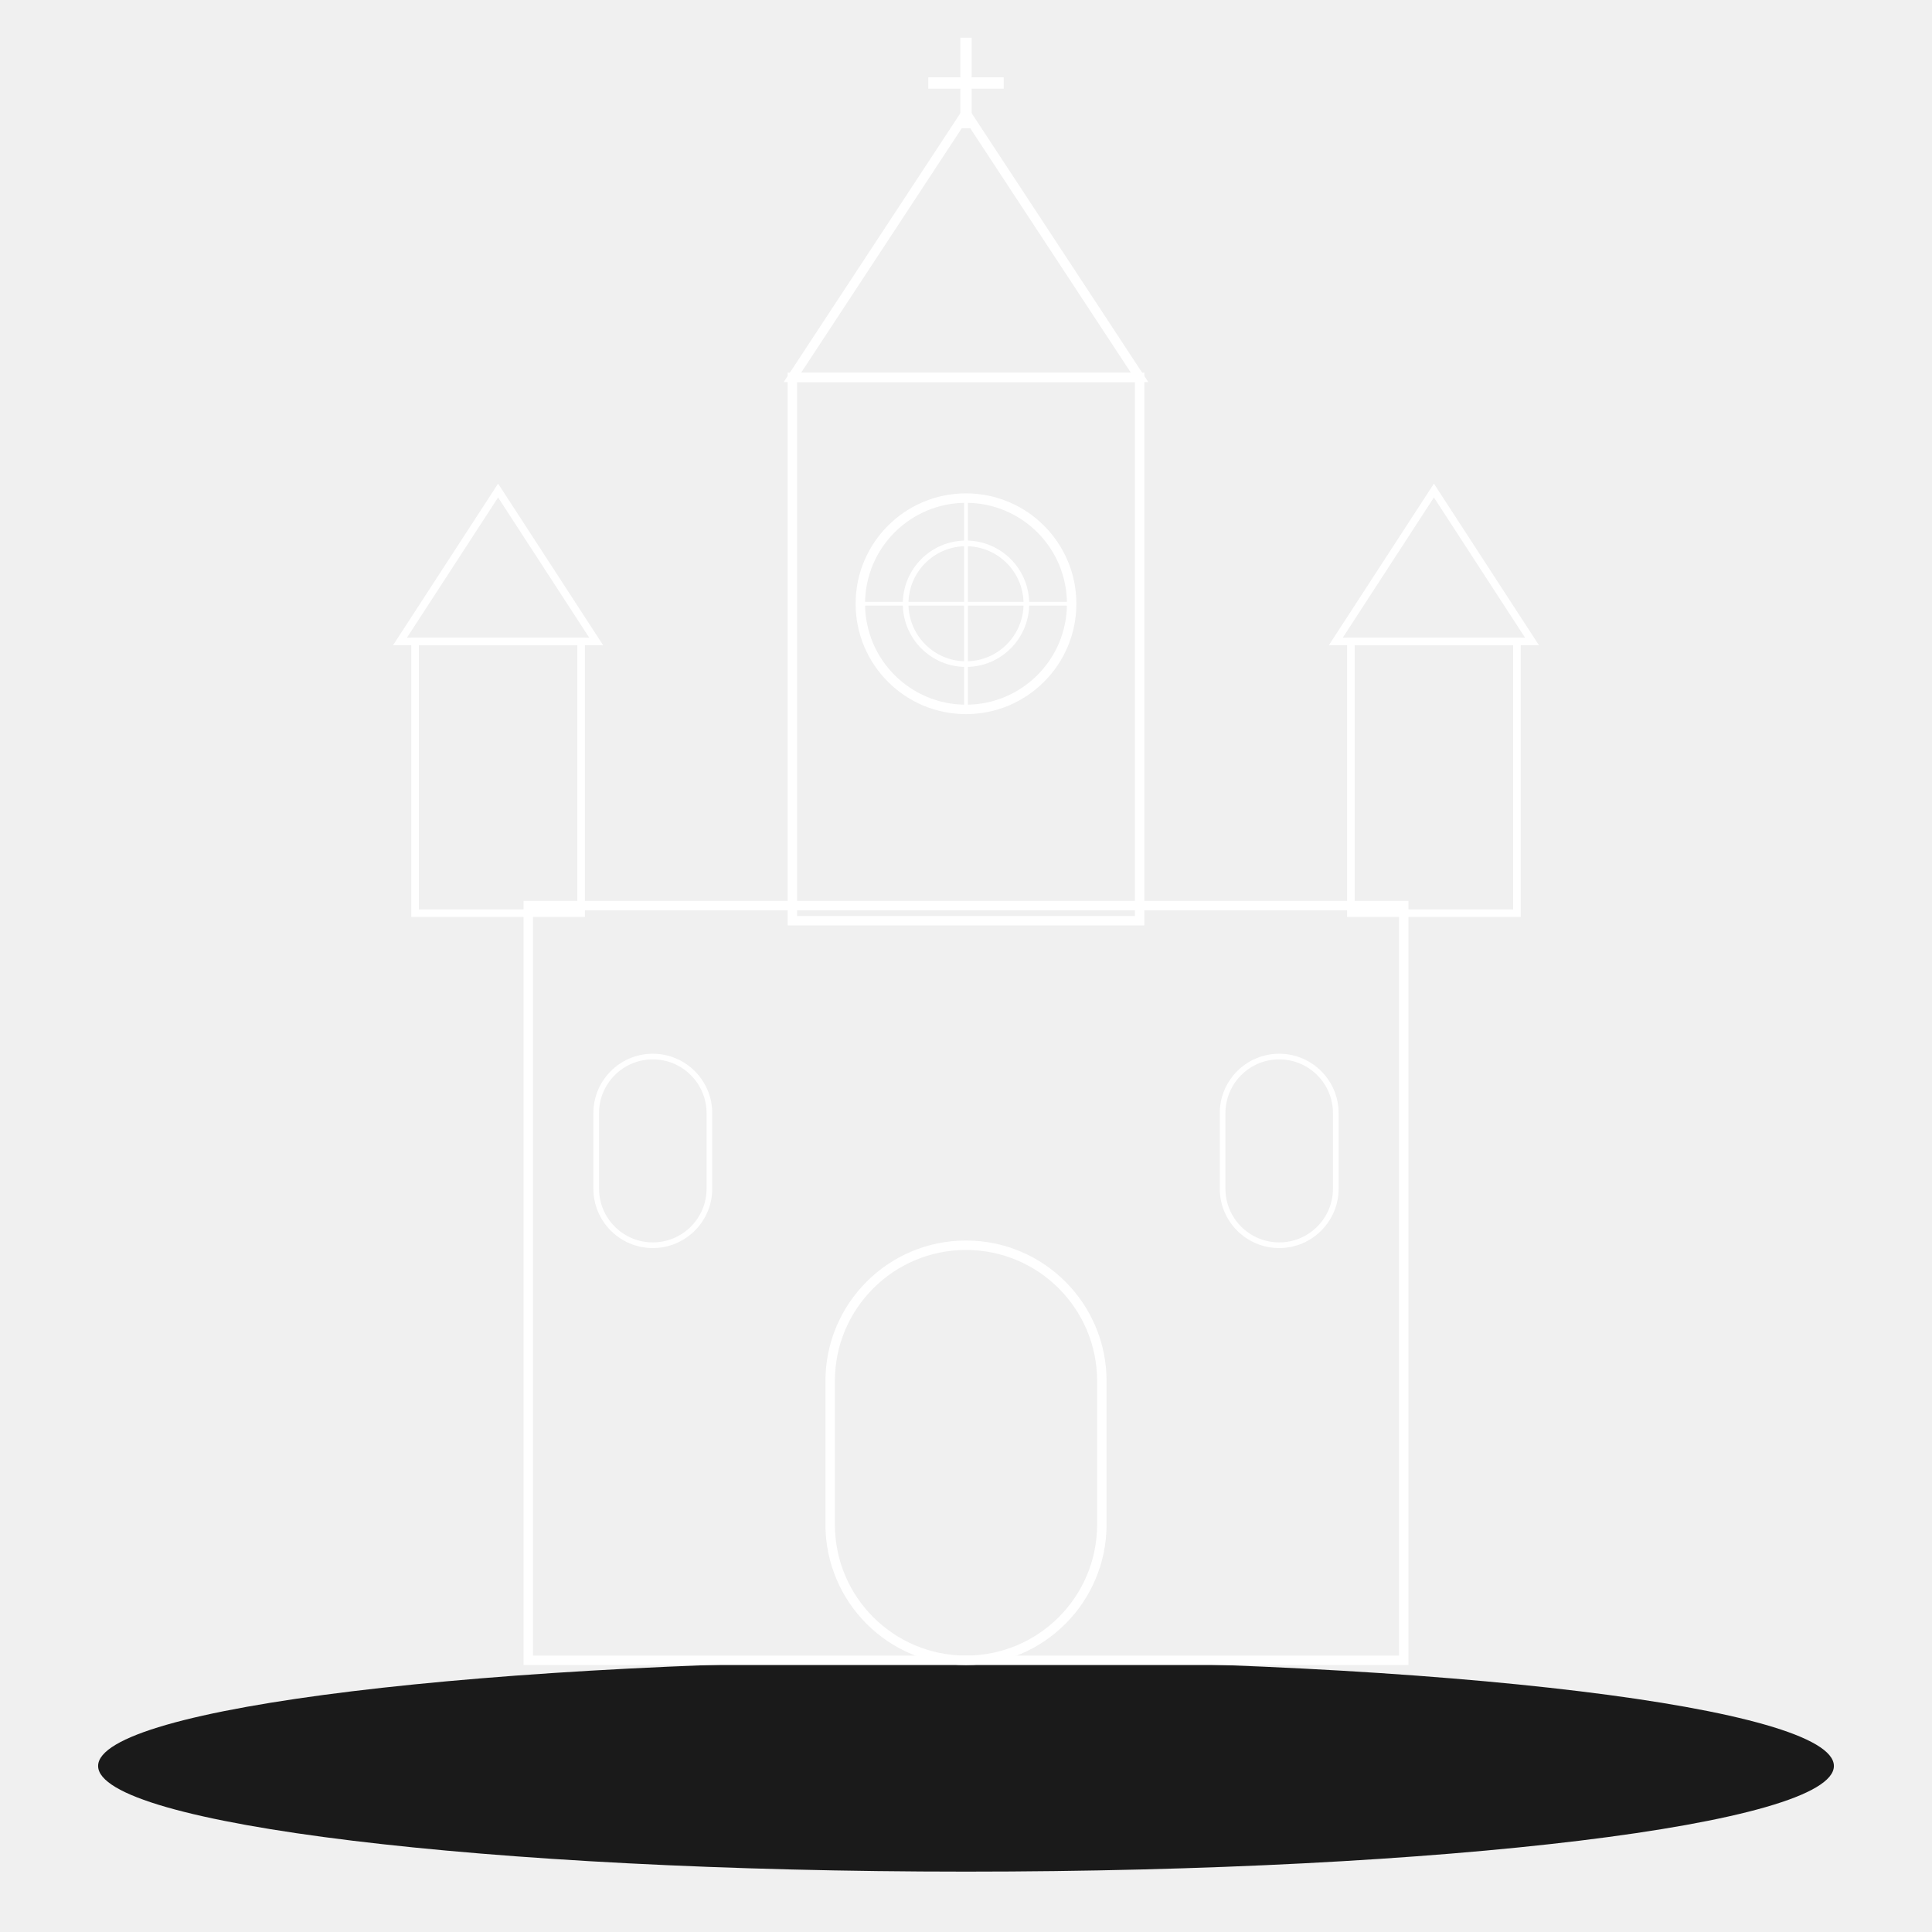
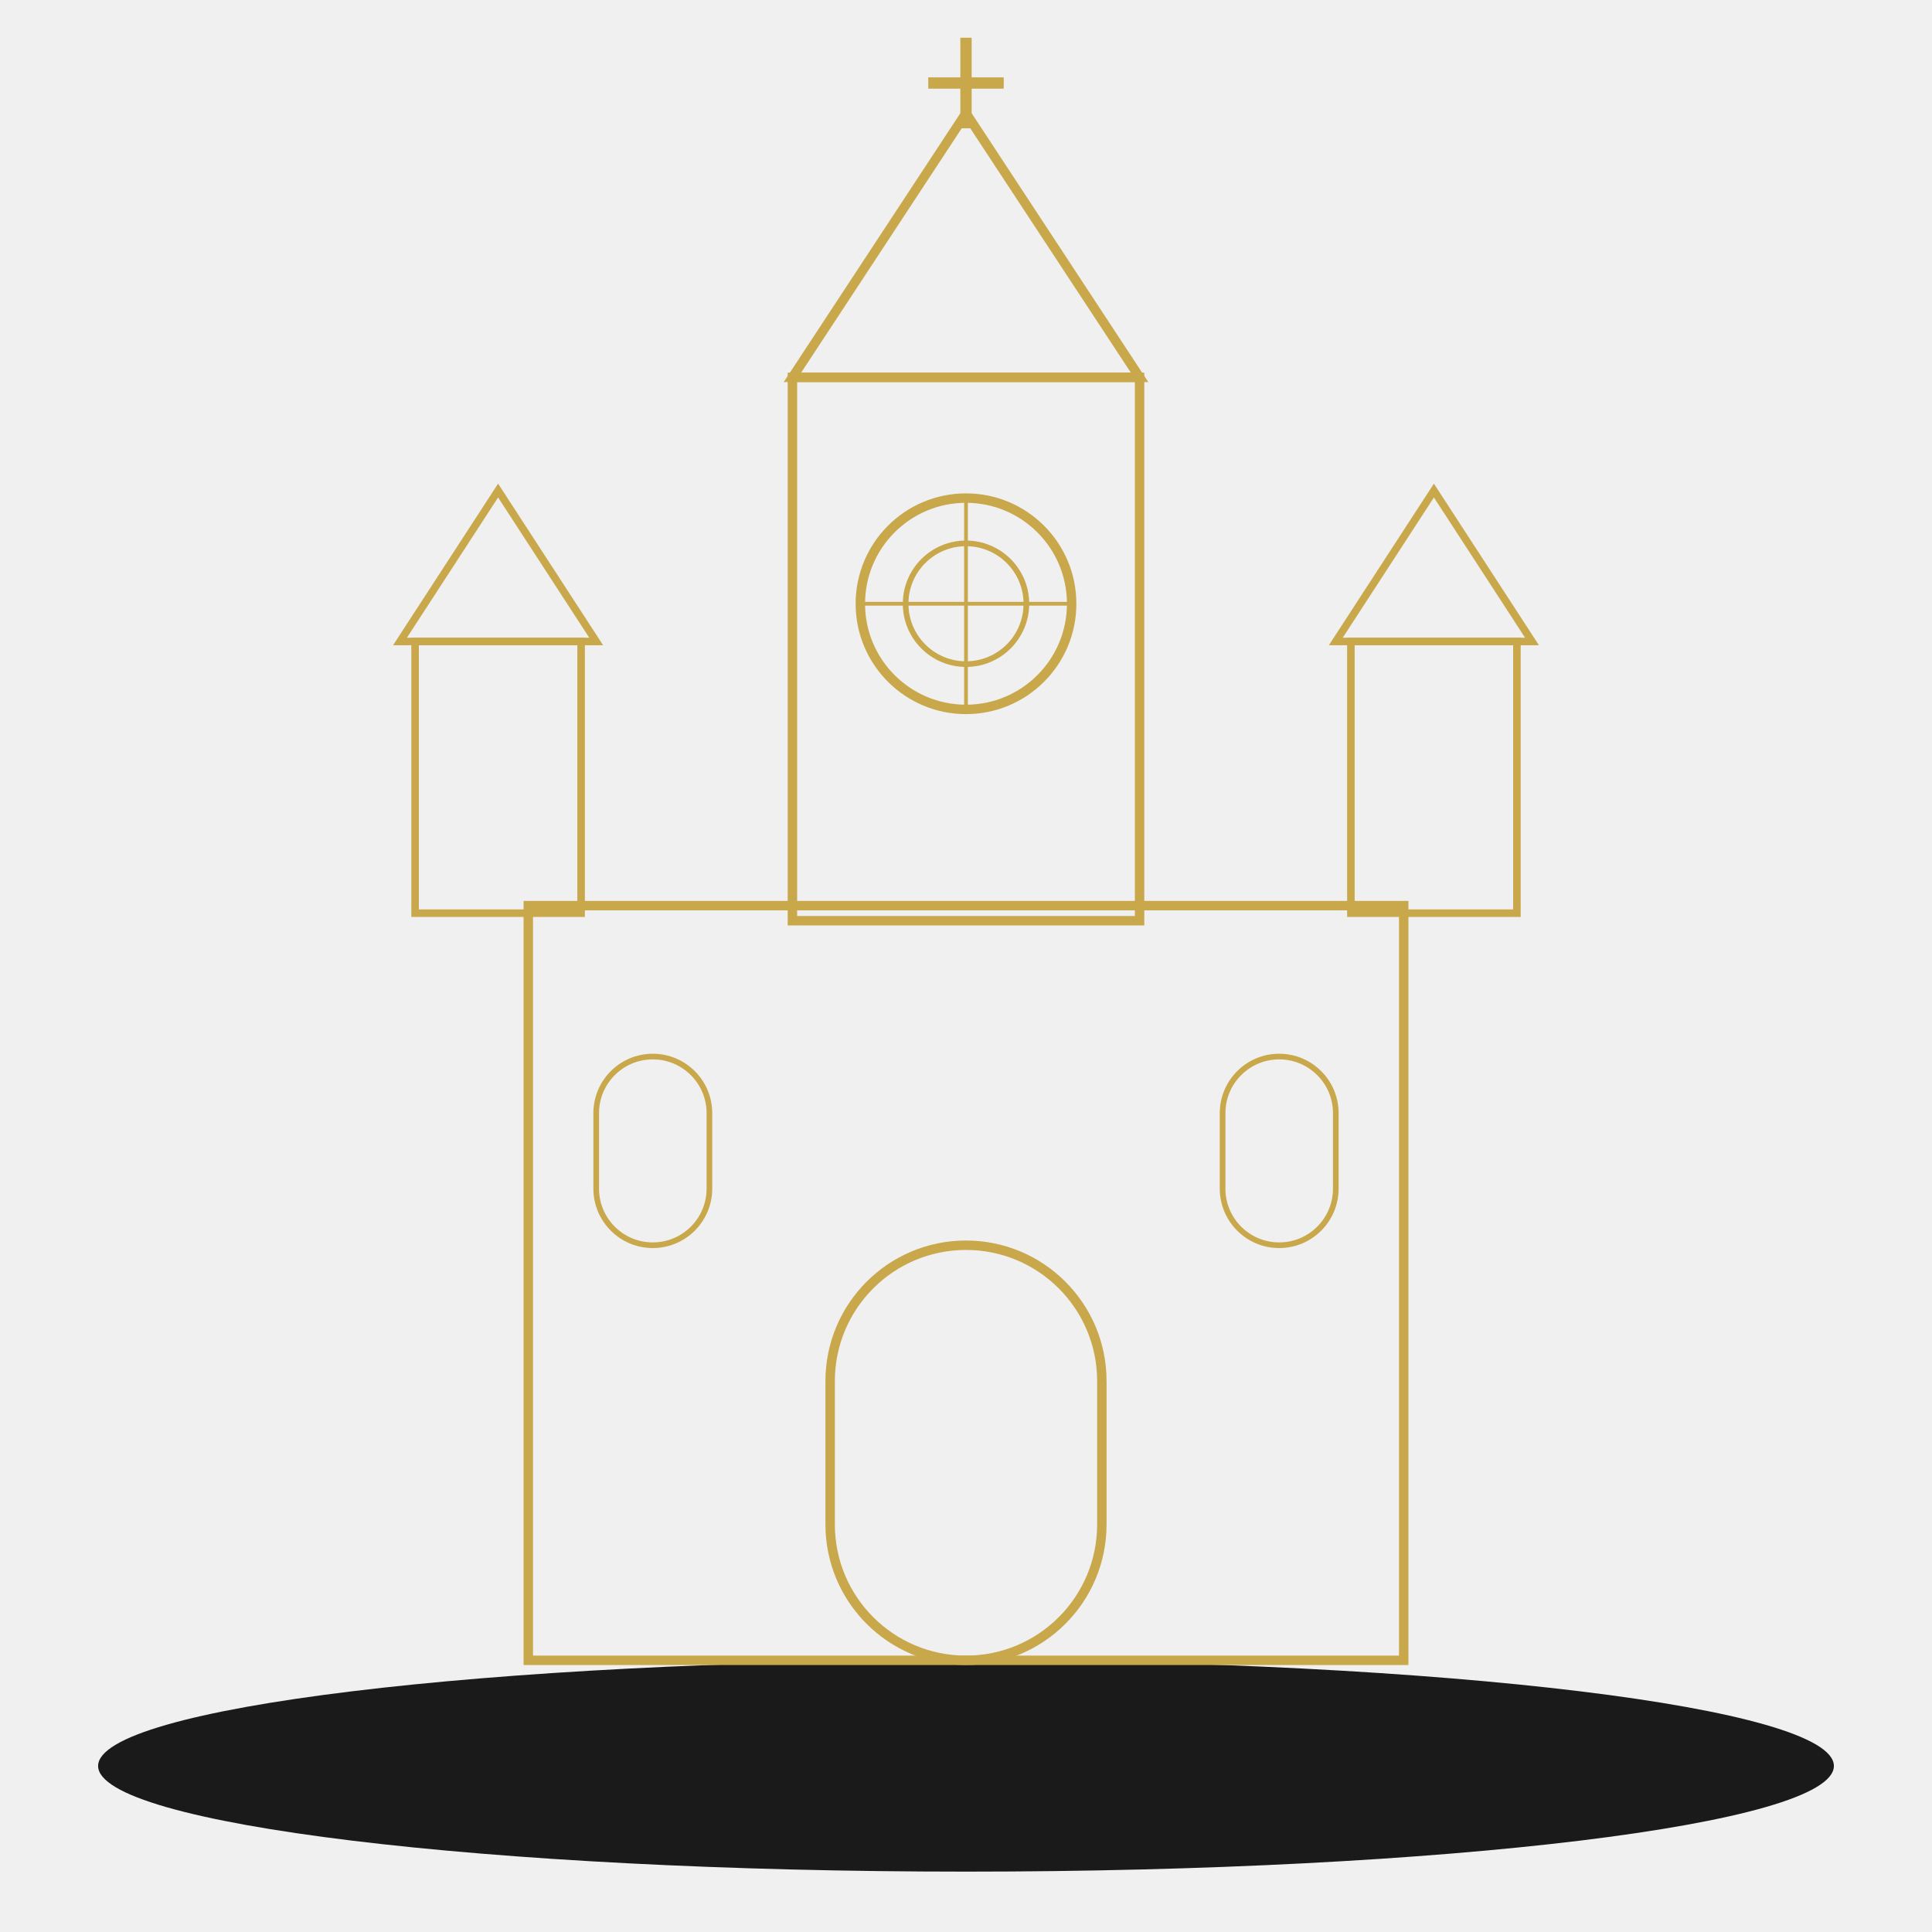
<svg xmlns="http://www.w3.org/2000/svg" viewBox="0 0 512 512" width="512" height="512">
  <g fill="#1A1A1A">
    <ellipse cx="256" cy="468" rx="230" ry="28" />
-     <rect x="140" y="240" width="232" height="200" stroke="white" stroke-width="2.5" fill="none" />
-     <rect x="210" y="100" width="92" height="144" stroke="white" stroke-width="2.5" fill="none" />
-     <polygon points="256,30 210,100 302,100" fill="none" stroke="white" stroke-width="2.5" />
-     <line x1="256" y1="10" x2="256" y2="34" stroke="white" stroke-width="3" />
-     <line x1="246" y1="22" x2="266" y2="22" stroke="white" stroke-width="3" />
-     <rect x="110" y="170" width="44" height="72" stroke="white" stroke-width="2" fill="none" />
-     <polygon points="132,130 106,170 158,170" fill="none" stroke="white" stroke-width="2" />
-     <rect x="358" y="170" width="44" height="72" stroke="white" stroke-width="2" fill="none" />
-     <polygon points="380,130 354,170 406,170" fill="none" stroke="white" stroke-width="2" />
-     <circle cx="256" cy="160" r="28" stroke="white" stroke-width="2.5" fill="none" />
-     <circle cx="256" cy="160" r="16" stroke="white" stroke-width="1.5" fill="none" />
-     <line x1="256" y1="132" x2="256" y2="188" stroke="white" stroke-width="1" />
-     <line x1="228" y1="160" x2="284" y2="160" stroke="white" stroke-width="1" />
-     <rect x="220" y="330" width="72" height="110" rx="36" stroke="white" stroke-width="2.5" fill="none" />
-     <rect x="158" y="280" width="30" height="50" rx="15" stroke="white" stroke-width="1.5" fill="none" />
-     <rect x="324" y="280" width="30" height="50" rx="15" stroke="white" stroke-width="1.5" fill="none" />
+     <rect x="140" y="240" width="232" height="200" stroke="#C9A84C" stroke-width="2.5" fill="none" />
+     <rect x="210" y="100" width="92" height="144" stroke="#C9A84C" stroke-width="2.5" fill="none" />
+     <polygon points="256,30 210,100 302,100" fill="none" stroke="#C9A84C" stroke-width="2.5" />
+     <line x1="256" y1="10" x2="256" y2="34" stroke="#C9A84C" stroke-width="3" />
+     <line x1="246" y1="22" x2="266" y2="22" stroke="#C9A84C" stroke-width="3" />
+     <rect x="110" y="170" width="44" height="72" stroke="#C9A84C" stroke-width="2" fill="none" />
+     <polygon points="132,130 106,170 158,170" fill="none" stroke="#C9A84C" stroke-width="2" />
+     <rect x="358" y="170" width="44" height="72" stroke="#C9A84C" stroke-width="2" fill="none" />
+     <polygon points="380,130 354,170 406,170" fill="none" stroke="#C9A84C" stroke-width="2" />
+     <circle cx="256" cy="160" r="28" stroke="#C9A84C" stroke-width="2.5" fill="none" />
+     <circle cx="256" cy="160" r="16" stroke="#C9A84C" stroke-width="1.5" fill="none" />
+     <line x1="256" y1="132" x2="256" y2="188" stroke="#C9A84C" stroke-width="1" />
+     <line x1="228" y1="160" x2="284" y2="160" stroke="#C9A84C" stroke-width="1" />
+     <rect x="220" y="330" width="72" height="110" rx="36" stroke="#C9A84C" stroke-width="2.5" fill="none" />
+     <rect x="158" y="280" width="30" height="50" rx="15" stroke="#C9A84C" stroke-width="1.5" fill="none" />
+     <rect x="324" y="280" width="30" height="50" rx="15" stroke="#C9A84C" stroke-width="1.5" fill="none" />
  </g>
</svg>
